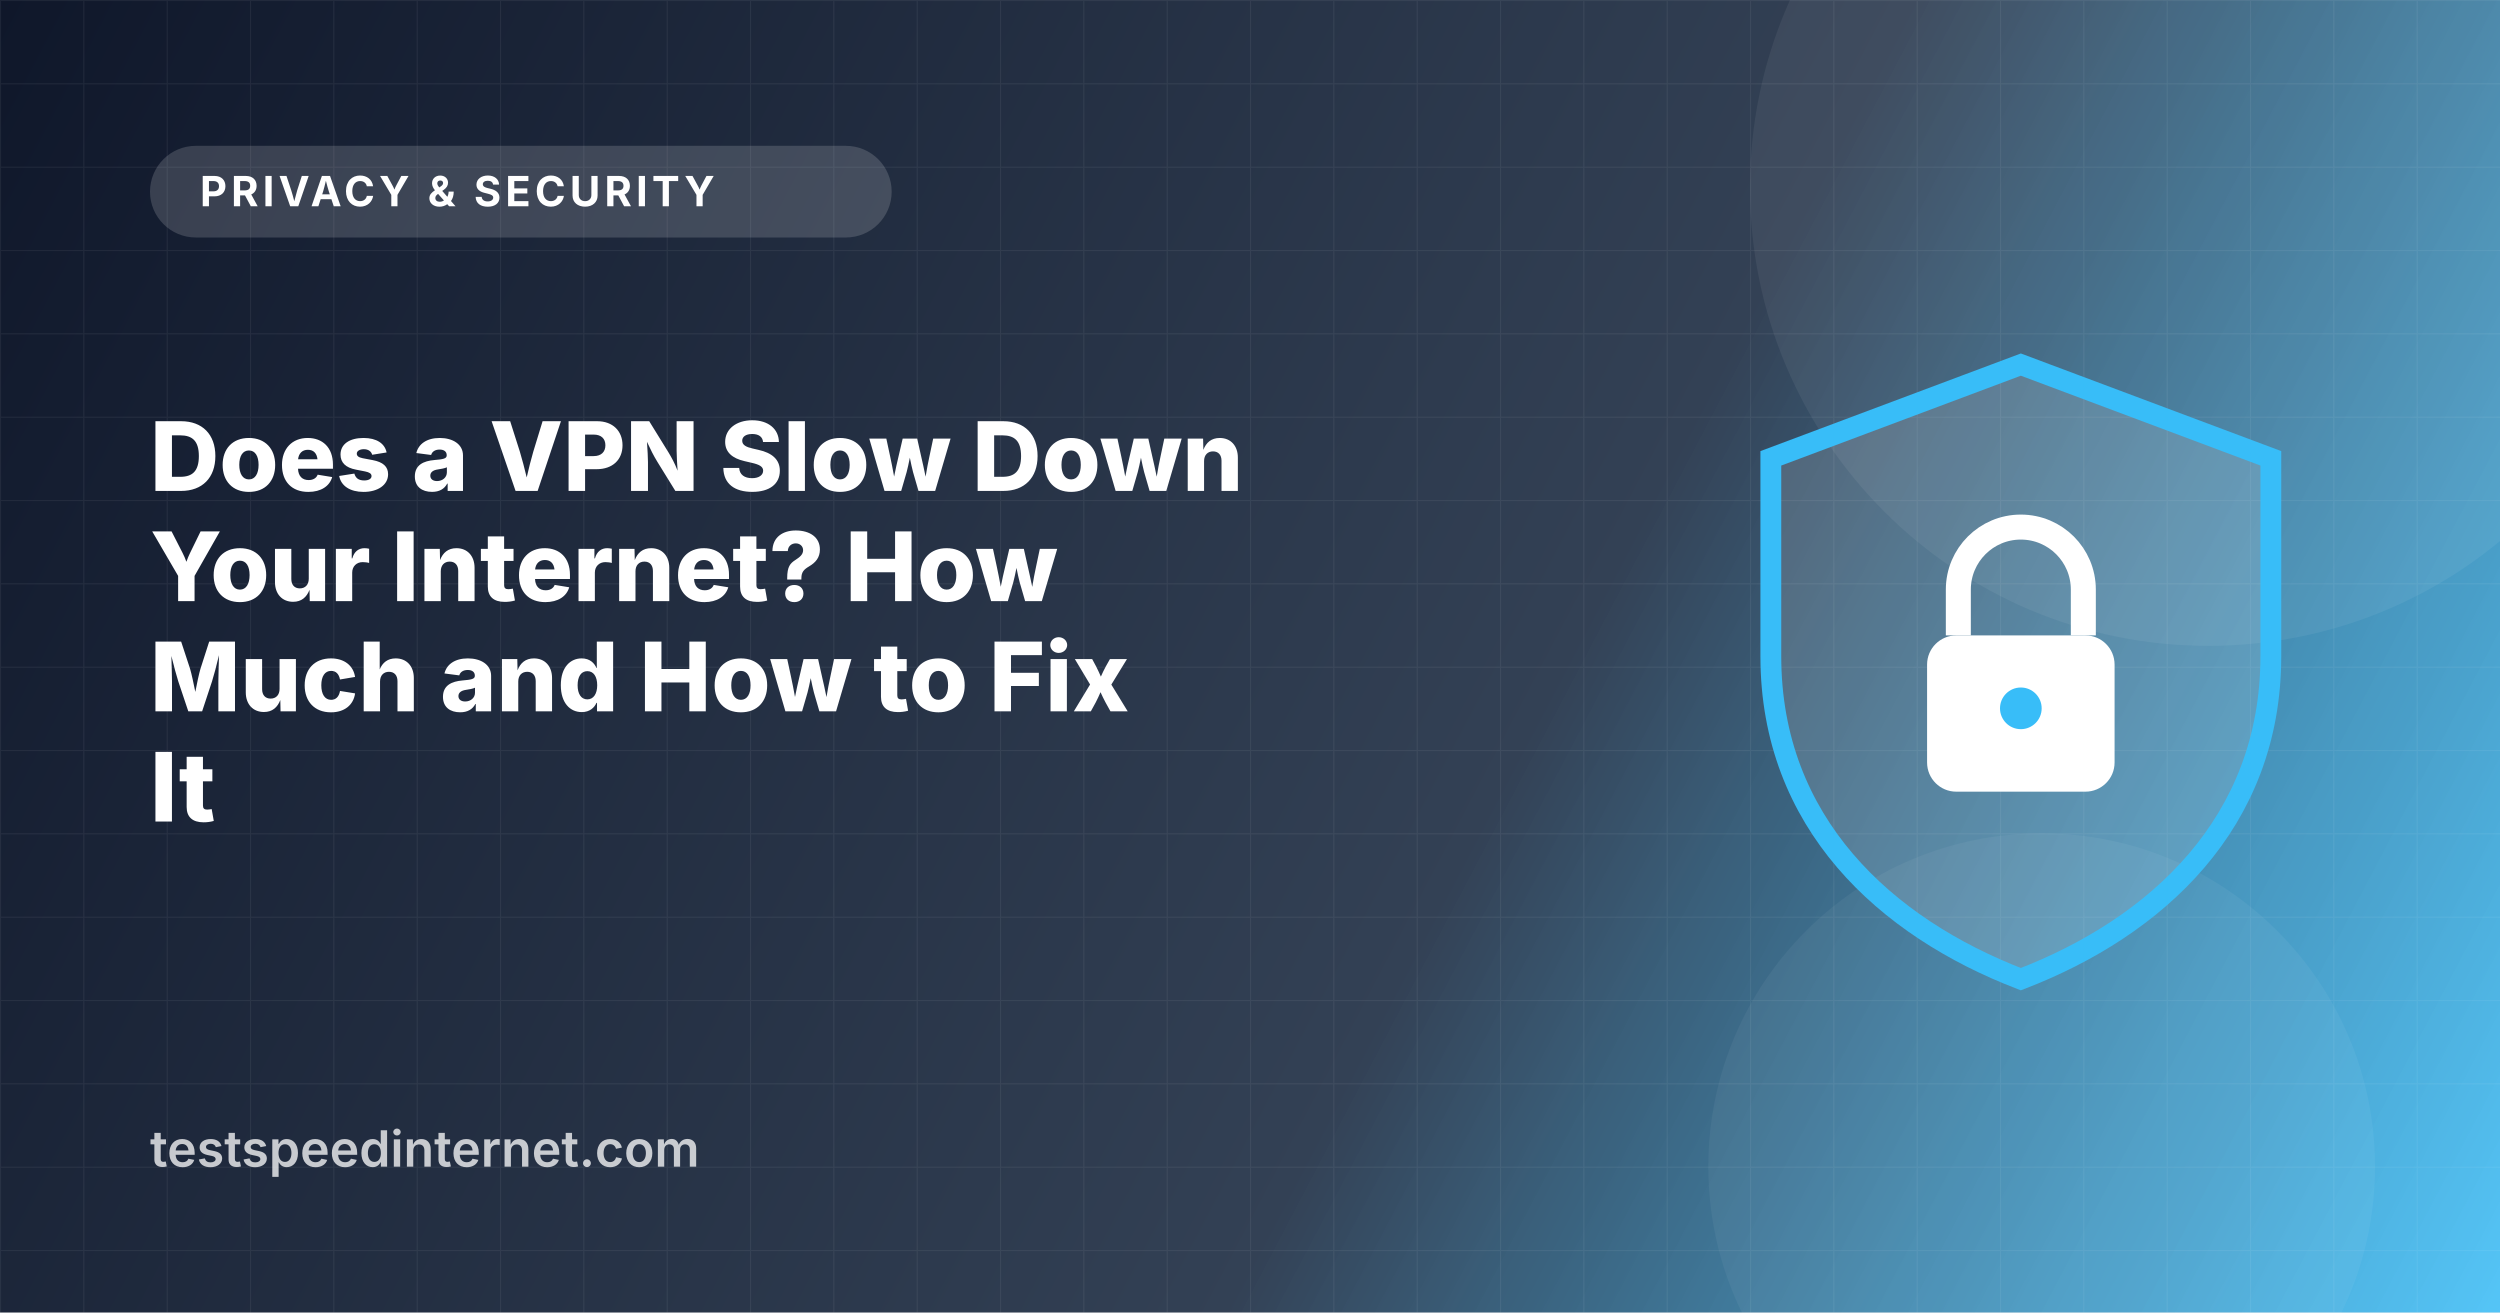
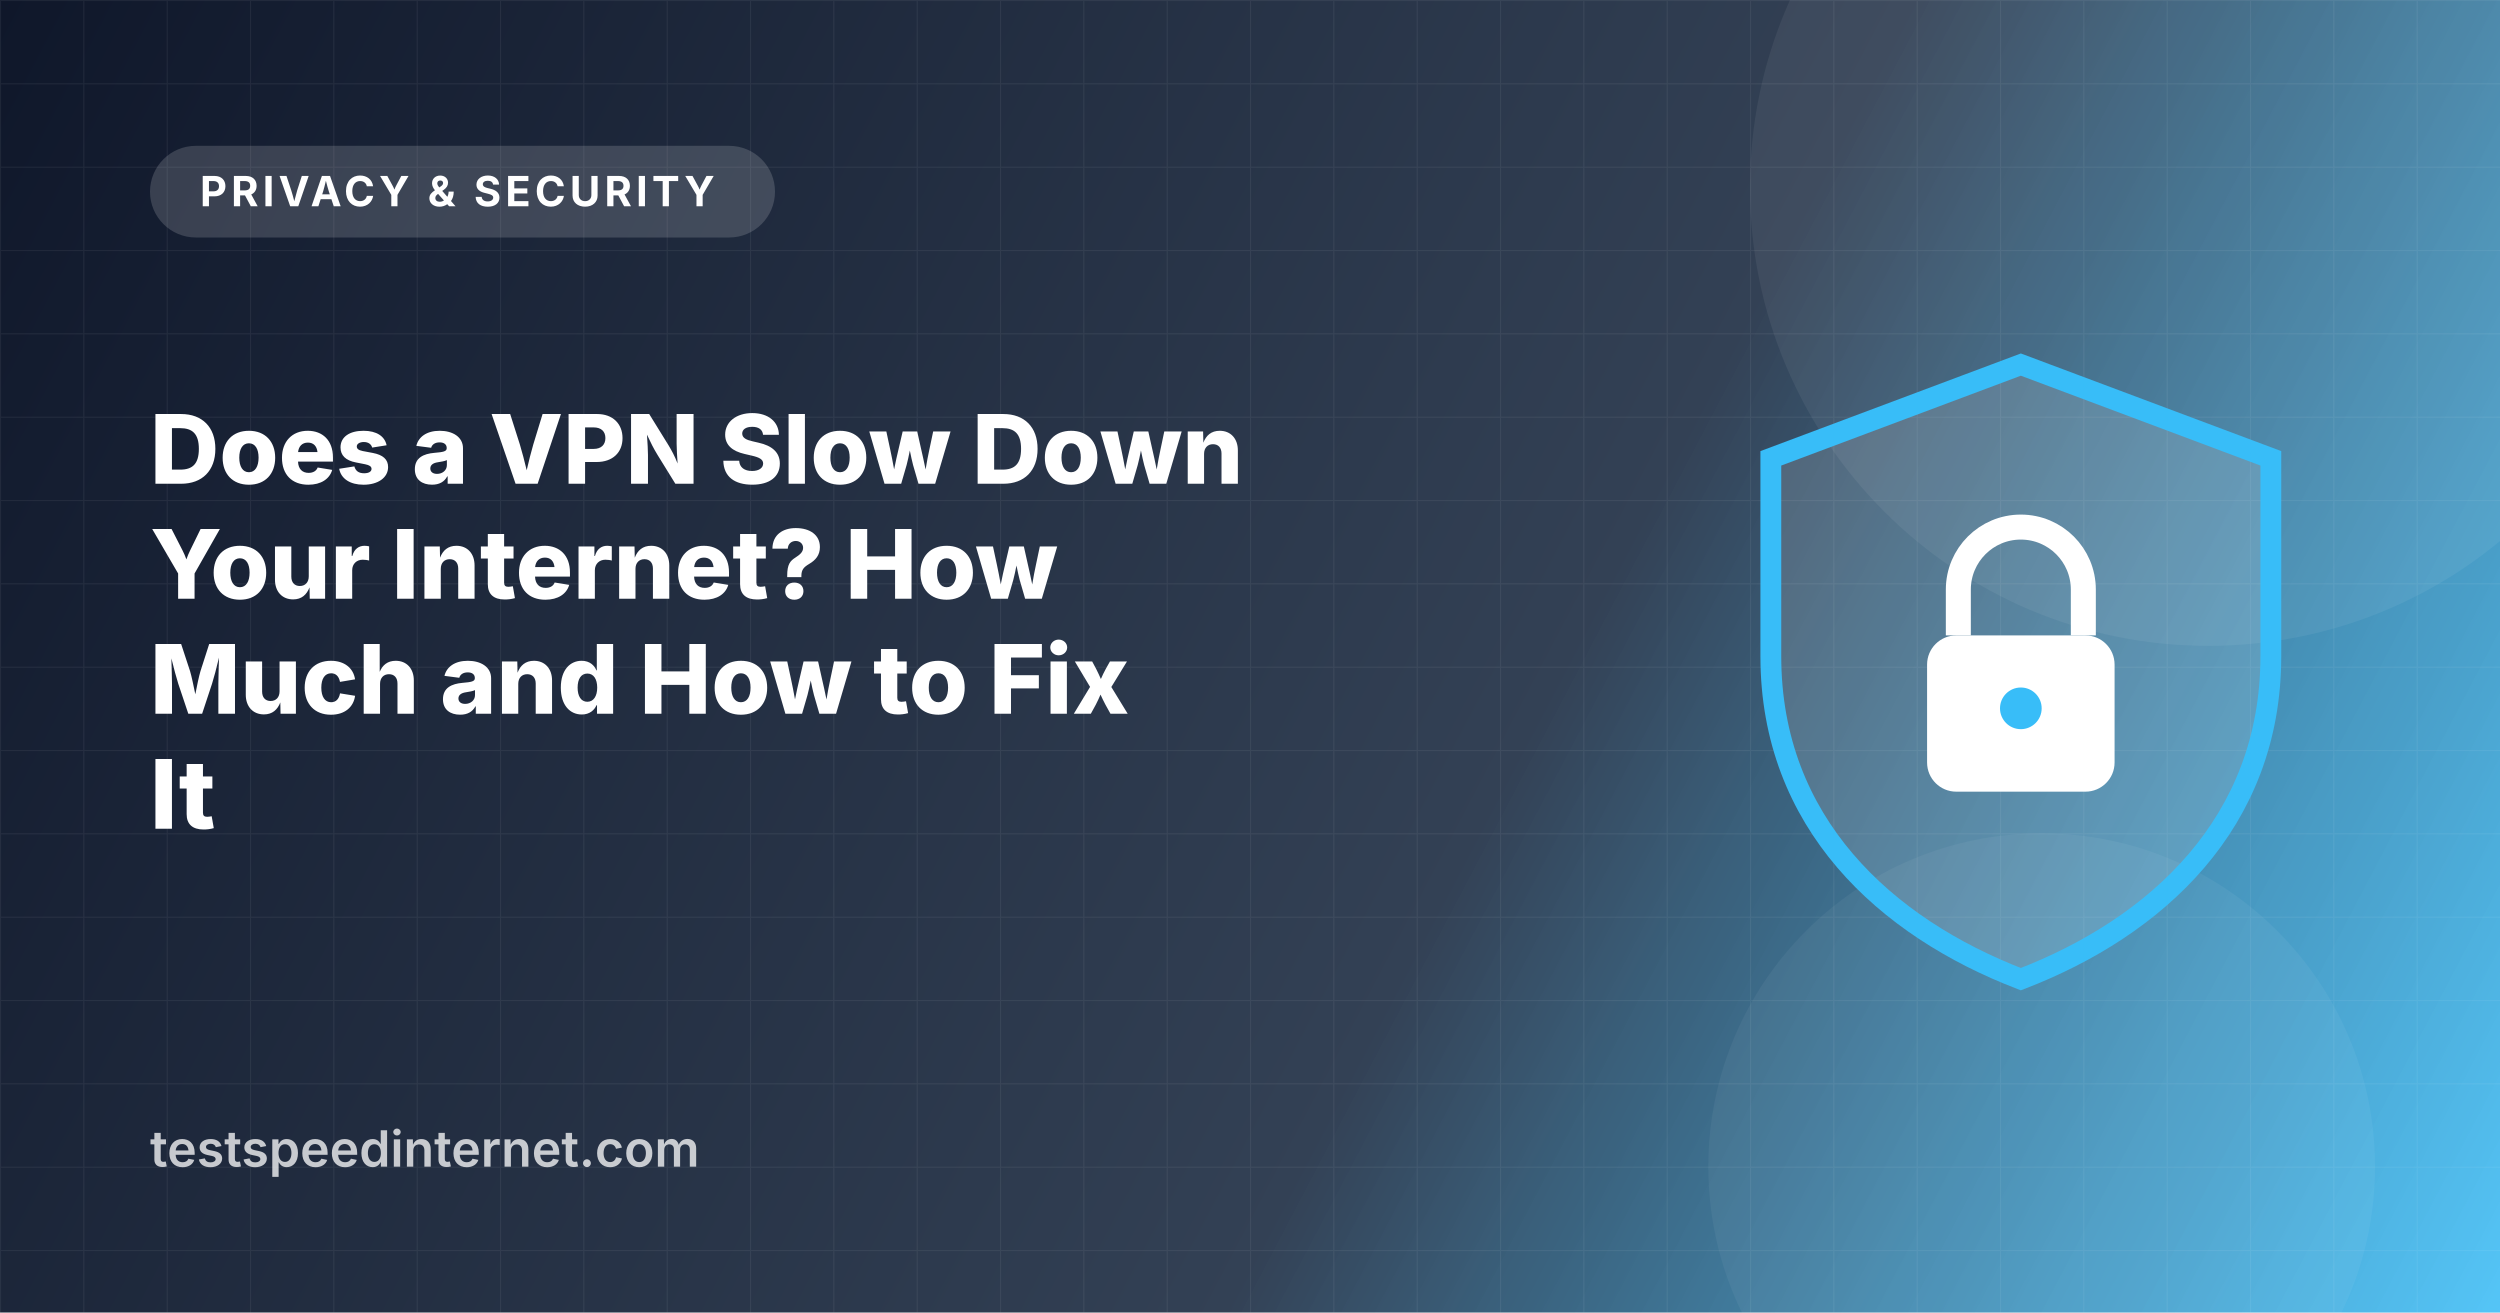
<svg xmlns="http://www.w3.org/2000/svg" width="1200" height="630" viewBox="0 0 1200 630" font-family="Inter, 'Segoe UI', Helvetica, Arial, sans-serif">
  <defs>
    <linearGradient id="bg" x1="0" y1="0" x2="1200" y2="630" gradientUnits="userSpaceOnUse">
      <stop stop-color="#0f172a" />
      <stop offset=".6" stop-color="#334155" />
      <stop offset="1" stop-color="#38bdf8" stop-opacity=".85" />
    </linearGradient>
    <pattern id="grid" width="40" height="40" patternUnits="userSpaceOnUse">
      <path d="M40 0H0V40" fill="none" stroke="#fff" stroke-opacity=".06" />
    </pattern>
  </defs>
  <rect width="1200" height="630" fill="url(#bg)" />
  <rect width="1200" height="630" fill="url(#grid)" />
  <circle cx="1060" cy="90" r="220" fill="#fff" fill-opacity=".06" />
  <circle cx="980" cy="560" r="160" fill="#fff" fill-opacity=".05" />
-   <rect x="72" y="70" width="356" height="44" rx="22" fill="#fff" fill-opacity=".16" />
+   <rect x="72" y="70" width="300" height="44" rx="22" fill="#fff" fill-opacity=".16" />
  <text x="96" y="99" font-size="20" font-weight="700" letter-spacing="2" fill="#fff">PRIVACY &amp; SECURITY</text>
-   <text x="72" y="235.65" font-size="46" font-weight="800" fill="#fff">Does a VPN Slow Down</text>
-   <text x="72" y="288.55" font-size="46" font-weight="800" fill="#fff">Your Internet? How</text>
-   <text x="72" y="341.45" font-size="46" font-weight="800" fill="#fff">Much and How to Fix</text>
-   <text x="72" y="394.35" font-size="46" font-weight="800" fill="#fff">It</text>
+   <text x="72" y="232.2" font-size="46" font-weight="800" fill="#fff">Does a VPN Slow Down</text>
+   <text x="72" y="287.4" font-size="46" font-weight="800" fill="#fff">Your Internet? How</text>
+   <text x="72" y="342.6" font-size="46" font-weight="800" fill="#fff">Much and How to Fix</text>
+   <text x="72" y="397.8" font-size="46" font-weight="800" fill="#fff">It</text>
  <text x="72" y="560" font-size="24" font-weight="600" fill="#fff" fill-opacity=".75">testspeedinternet.com</text>
  <g transform="translate(790 135)">
    <path d="M180 40 L300 85 V180 C300 260 245 310 180 335 C115 310 60 260 60 180 V85 Z" fill="#fff" fill-opacity=".14" stroke="#38bdf8" stroke-width="10" />
    <rect x="135" y="170" width="90" height="75" rx="14" fill="#fff" />
    <path d="M150 170 v-22 a30 30 0 0 1 60 0 v22" fill="none" stroke="#fff" stroke-width="12" />
    <circle cx="180" cy="205" r="10" fill="#38bdf8" />
  </g>
</svg>
